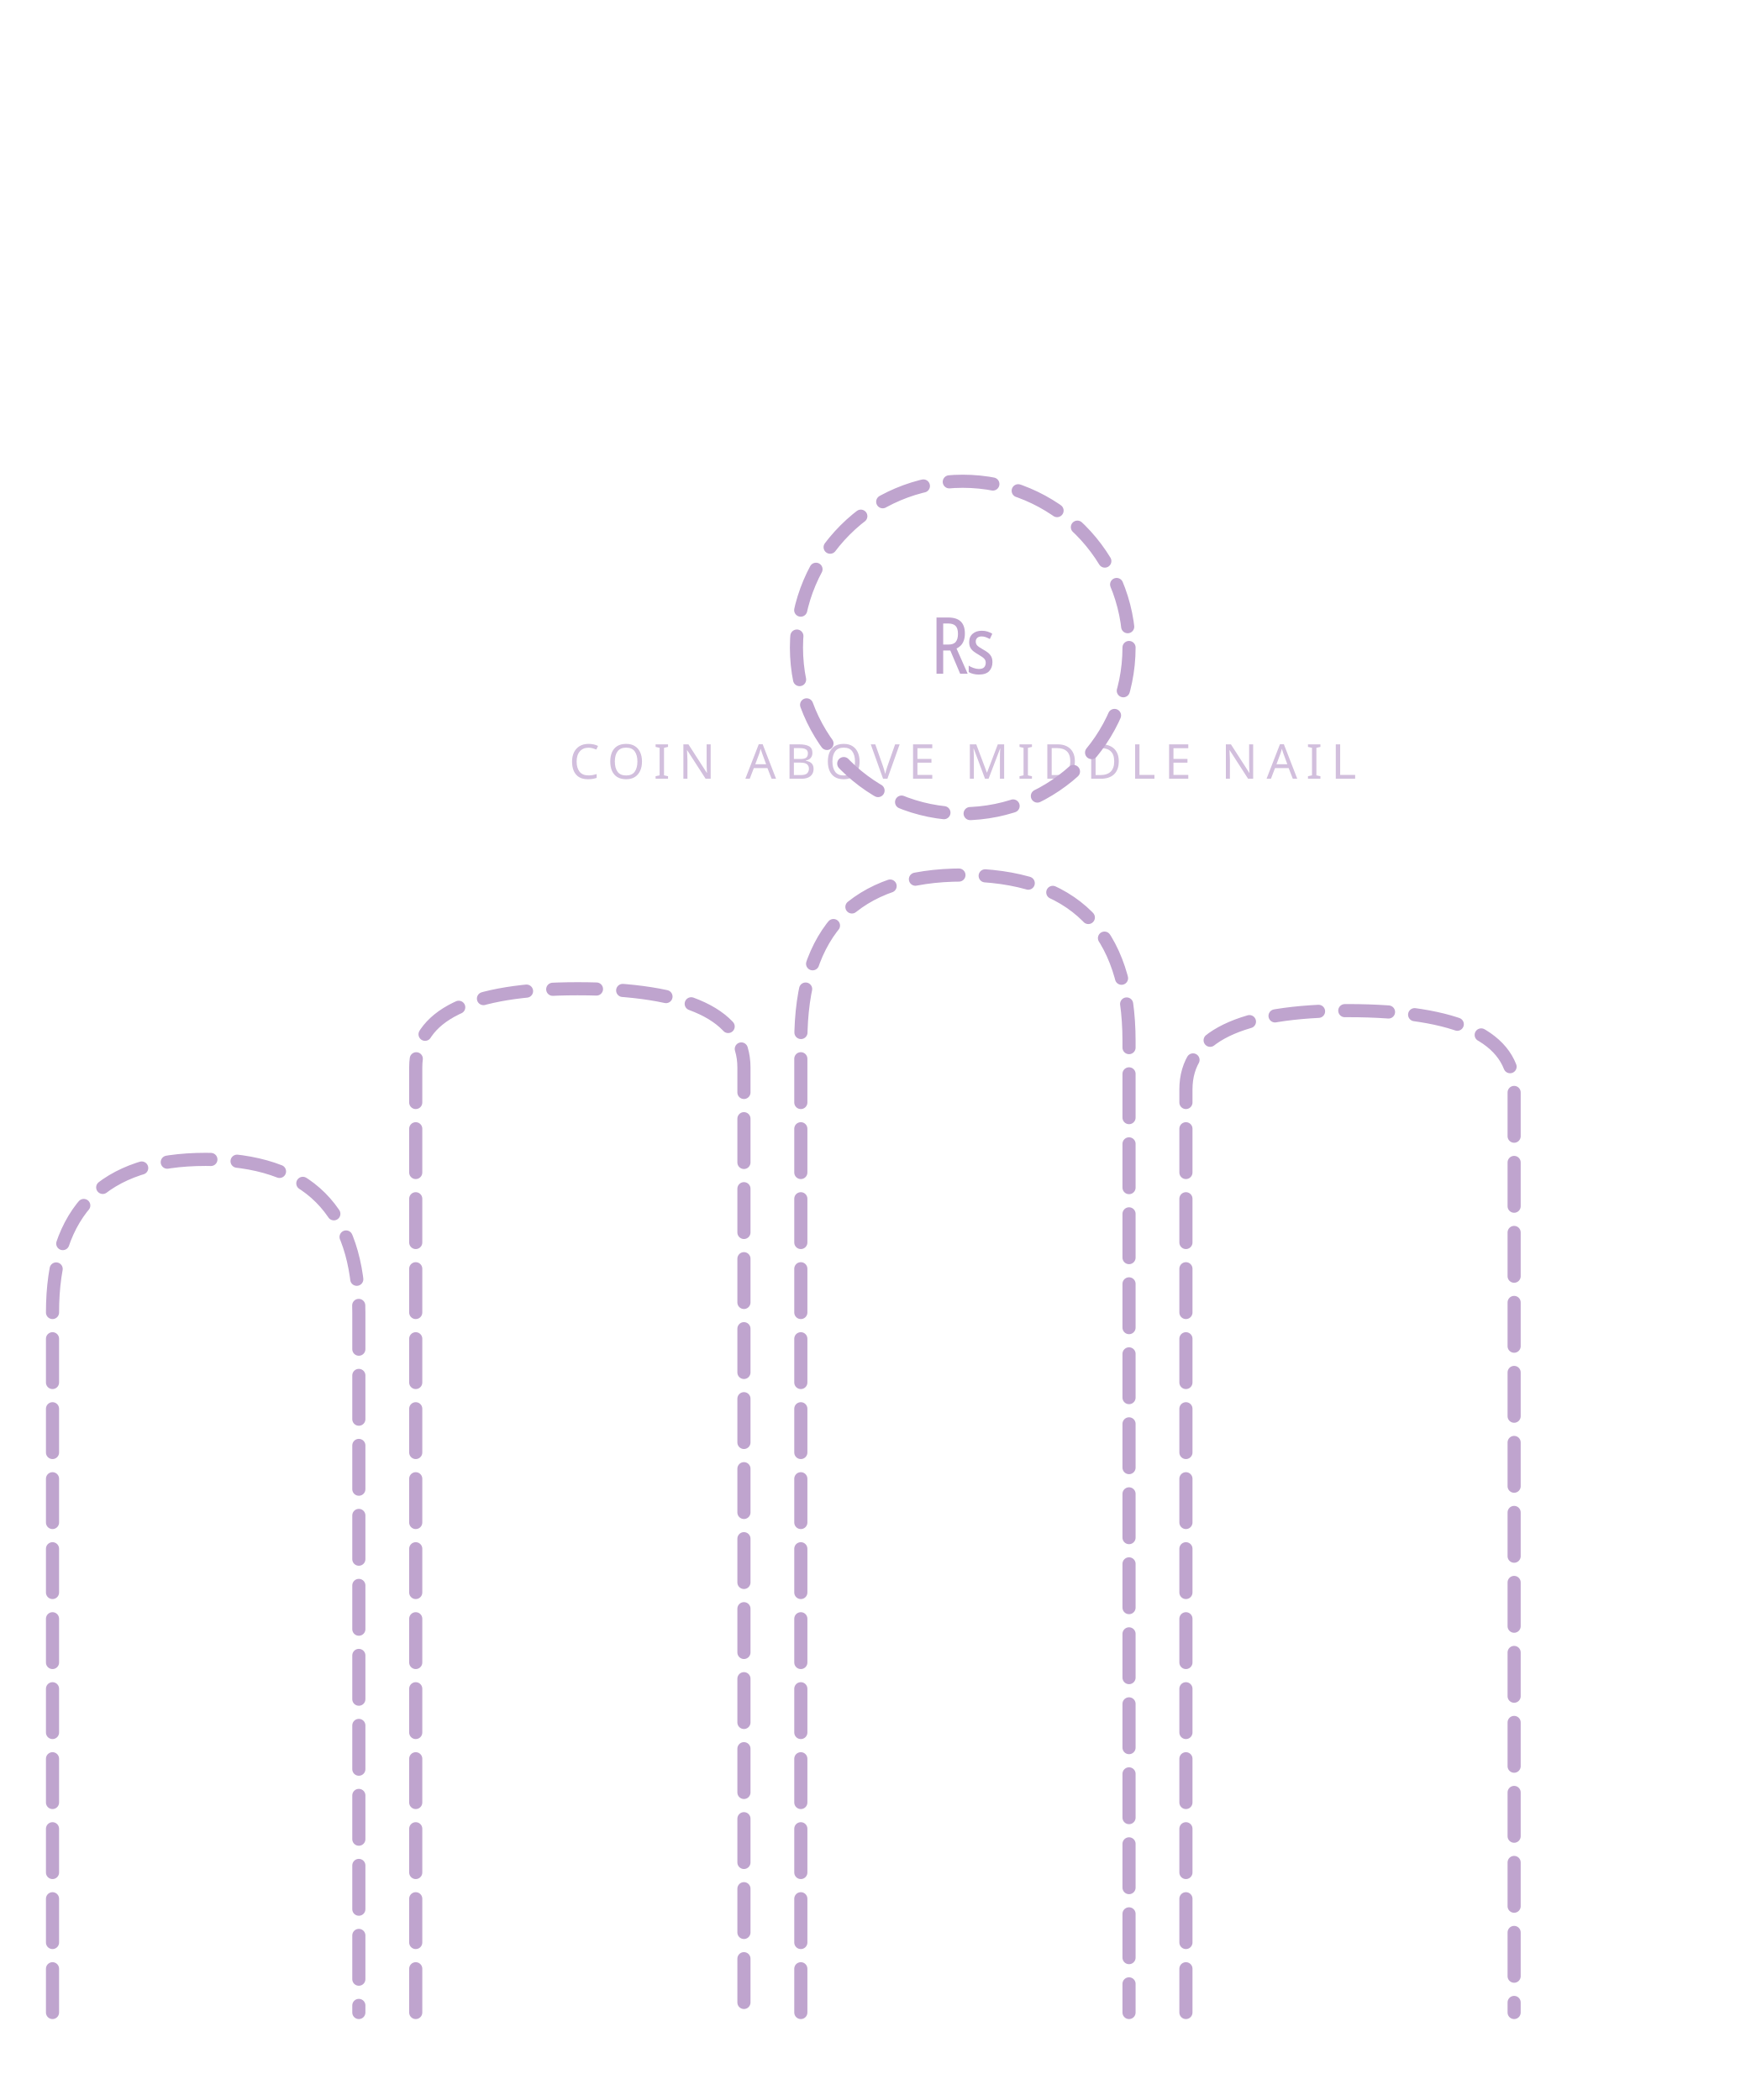
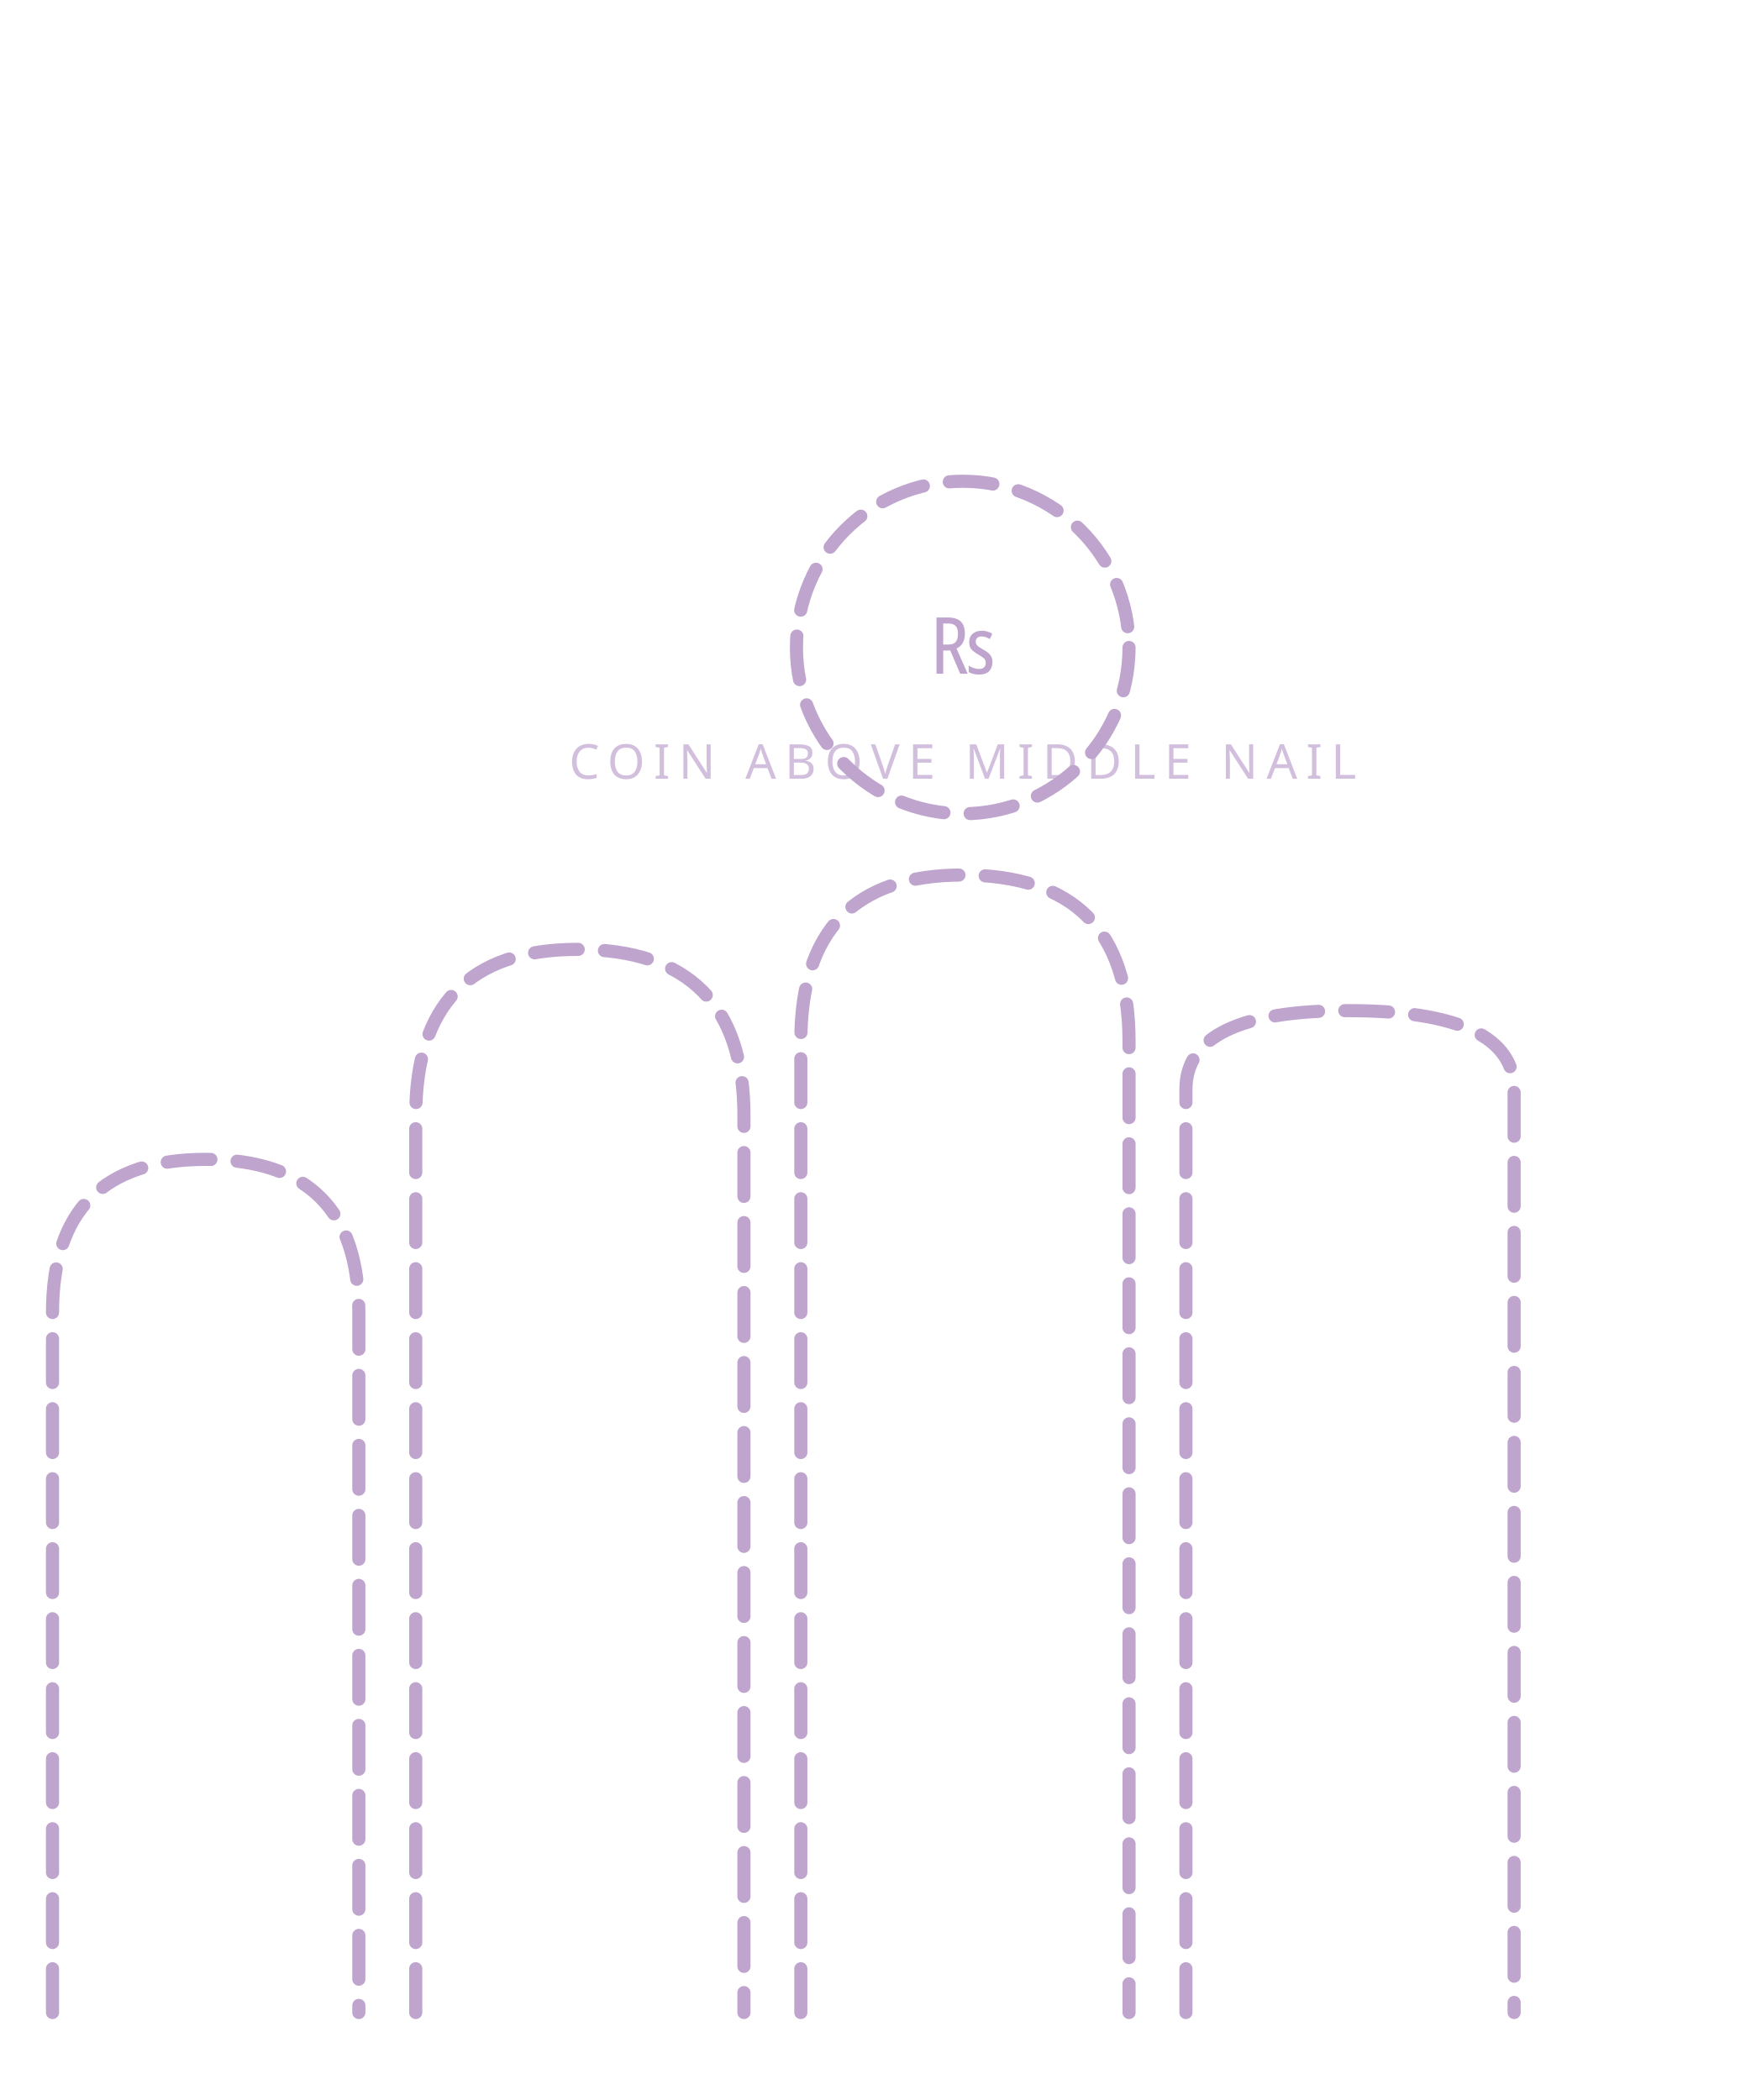
<svg xmlns="http://www.w3.org/2000/svg" viewBox="0 0 400 480" fill="none" stroke="#BFA4CE" stroke-linecap="round" stroke-linejoin="round">
  <circle cx="220" cy="148" r="38" stroke-width="3" stroke-dasharray="10 6" />
  <text x="220" y="154" text-anchor="middle" font-family="DM Sans, ui-sans-serif, system-ui" font-size="18" fill="#BFA4CE" stroke="none">₨</text>
  <path d="M12,460 L12,300 Q12,265 47,265 Q82,265 82,300 L82,460" stroke-width="3" stroke-dasharray="10 6" />
-   <path d="M95,460 L95,244 Q95,226 132,226 Q170,226 170,244 L170,460" stroke-width="3" stroke-dasharray="10 6" />
+   <path d="M95,460 L95,255 Q95,217 132,217 Q170,217 170,255 L170,460" stroke-width="3" stroke-dasharray="10 6" />
  <path d="M183,460 L183,238 Q183,200 220,200 Q258,200 258,238 L258,460" stroke-width="3" stroke-dasharray="10 6" />
  <path d="M271,460 L271,249 Q271,231 308,231 Q346,231 346,249 L346,460" stroke-width="3" stroke-dasharray="10 6" />
  <text x="220" y="178" text-anchor="middle" font-family="DM Sans, ui-sans-serif, system-ui" font-size="11" letter-spacing="2" fill="#BFA4CE" stroke="none" opacity="0.7">COIN ABOVE MIDDLE NAIL</text>
</svg>
